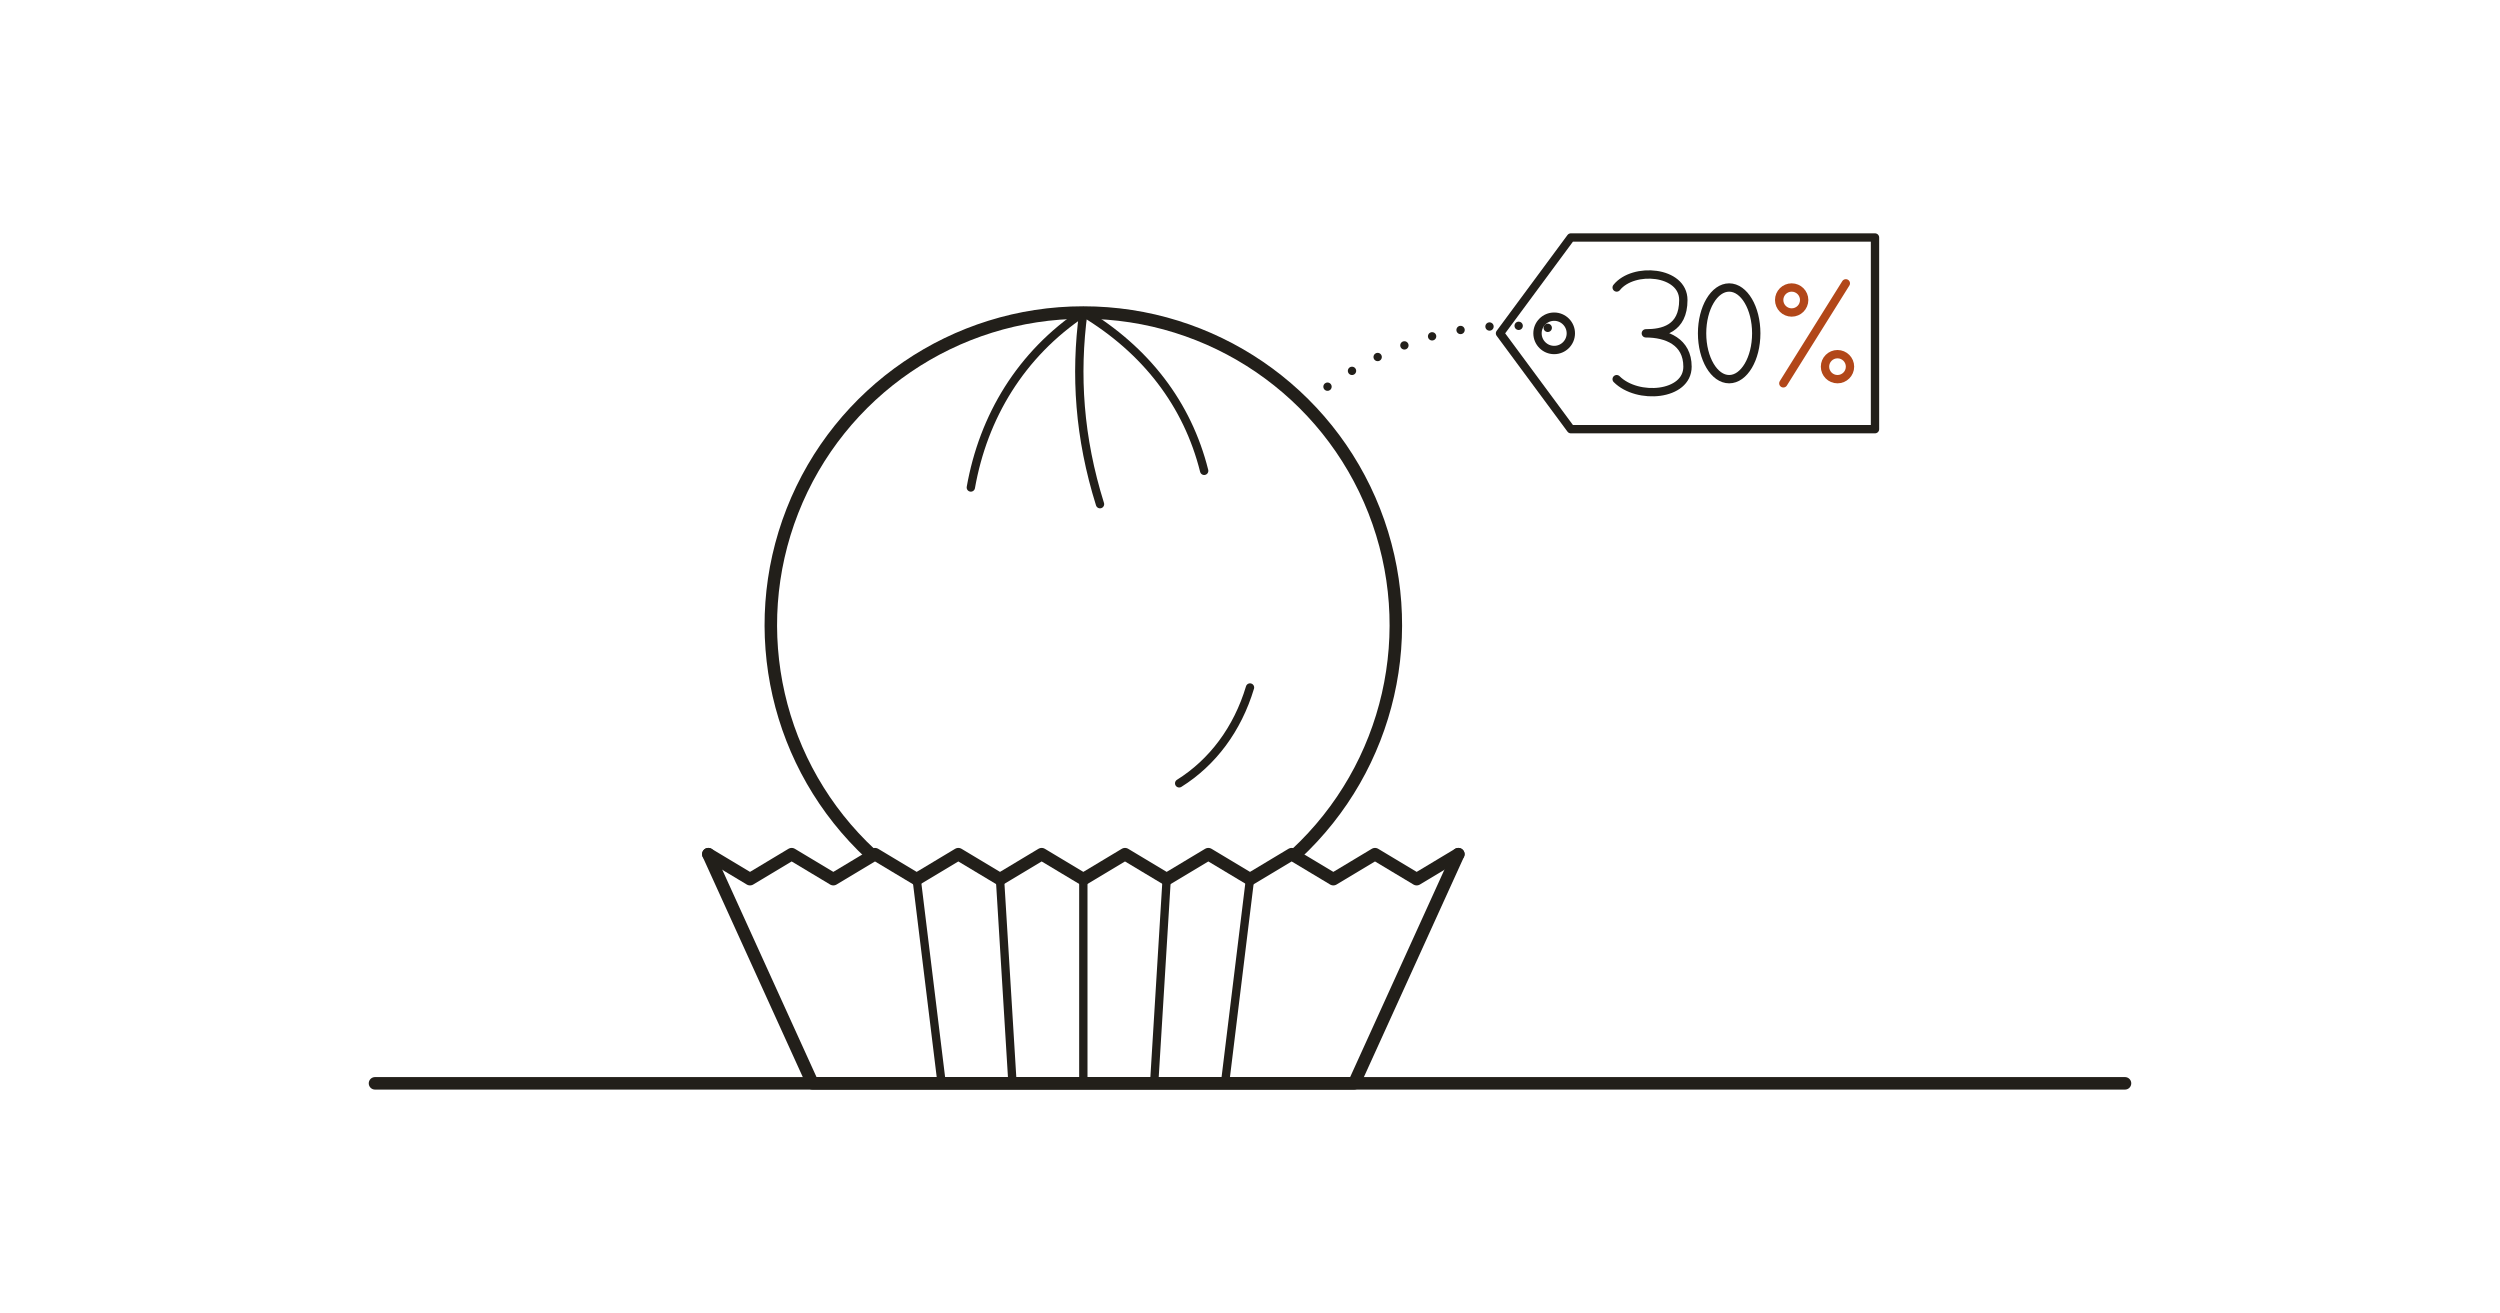
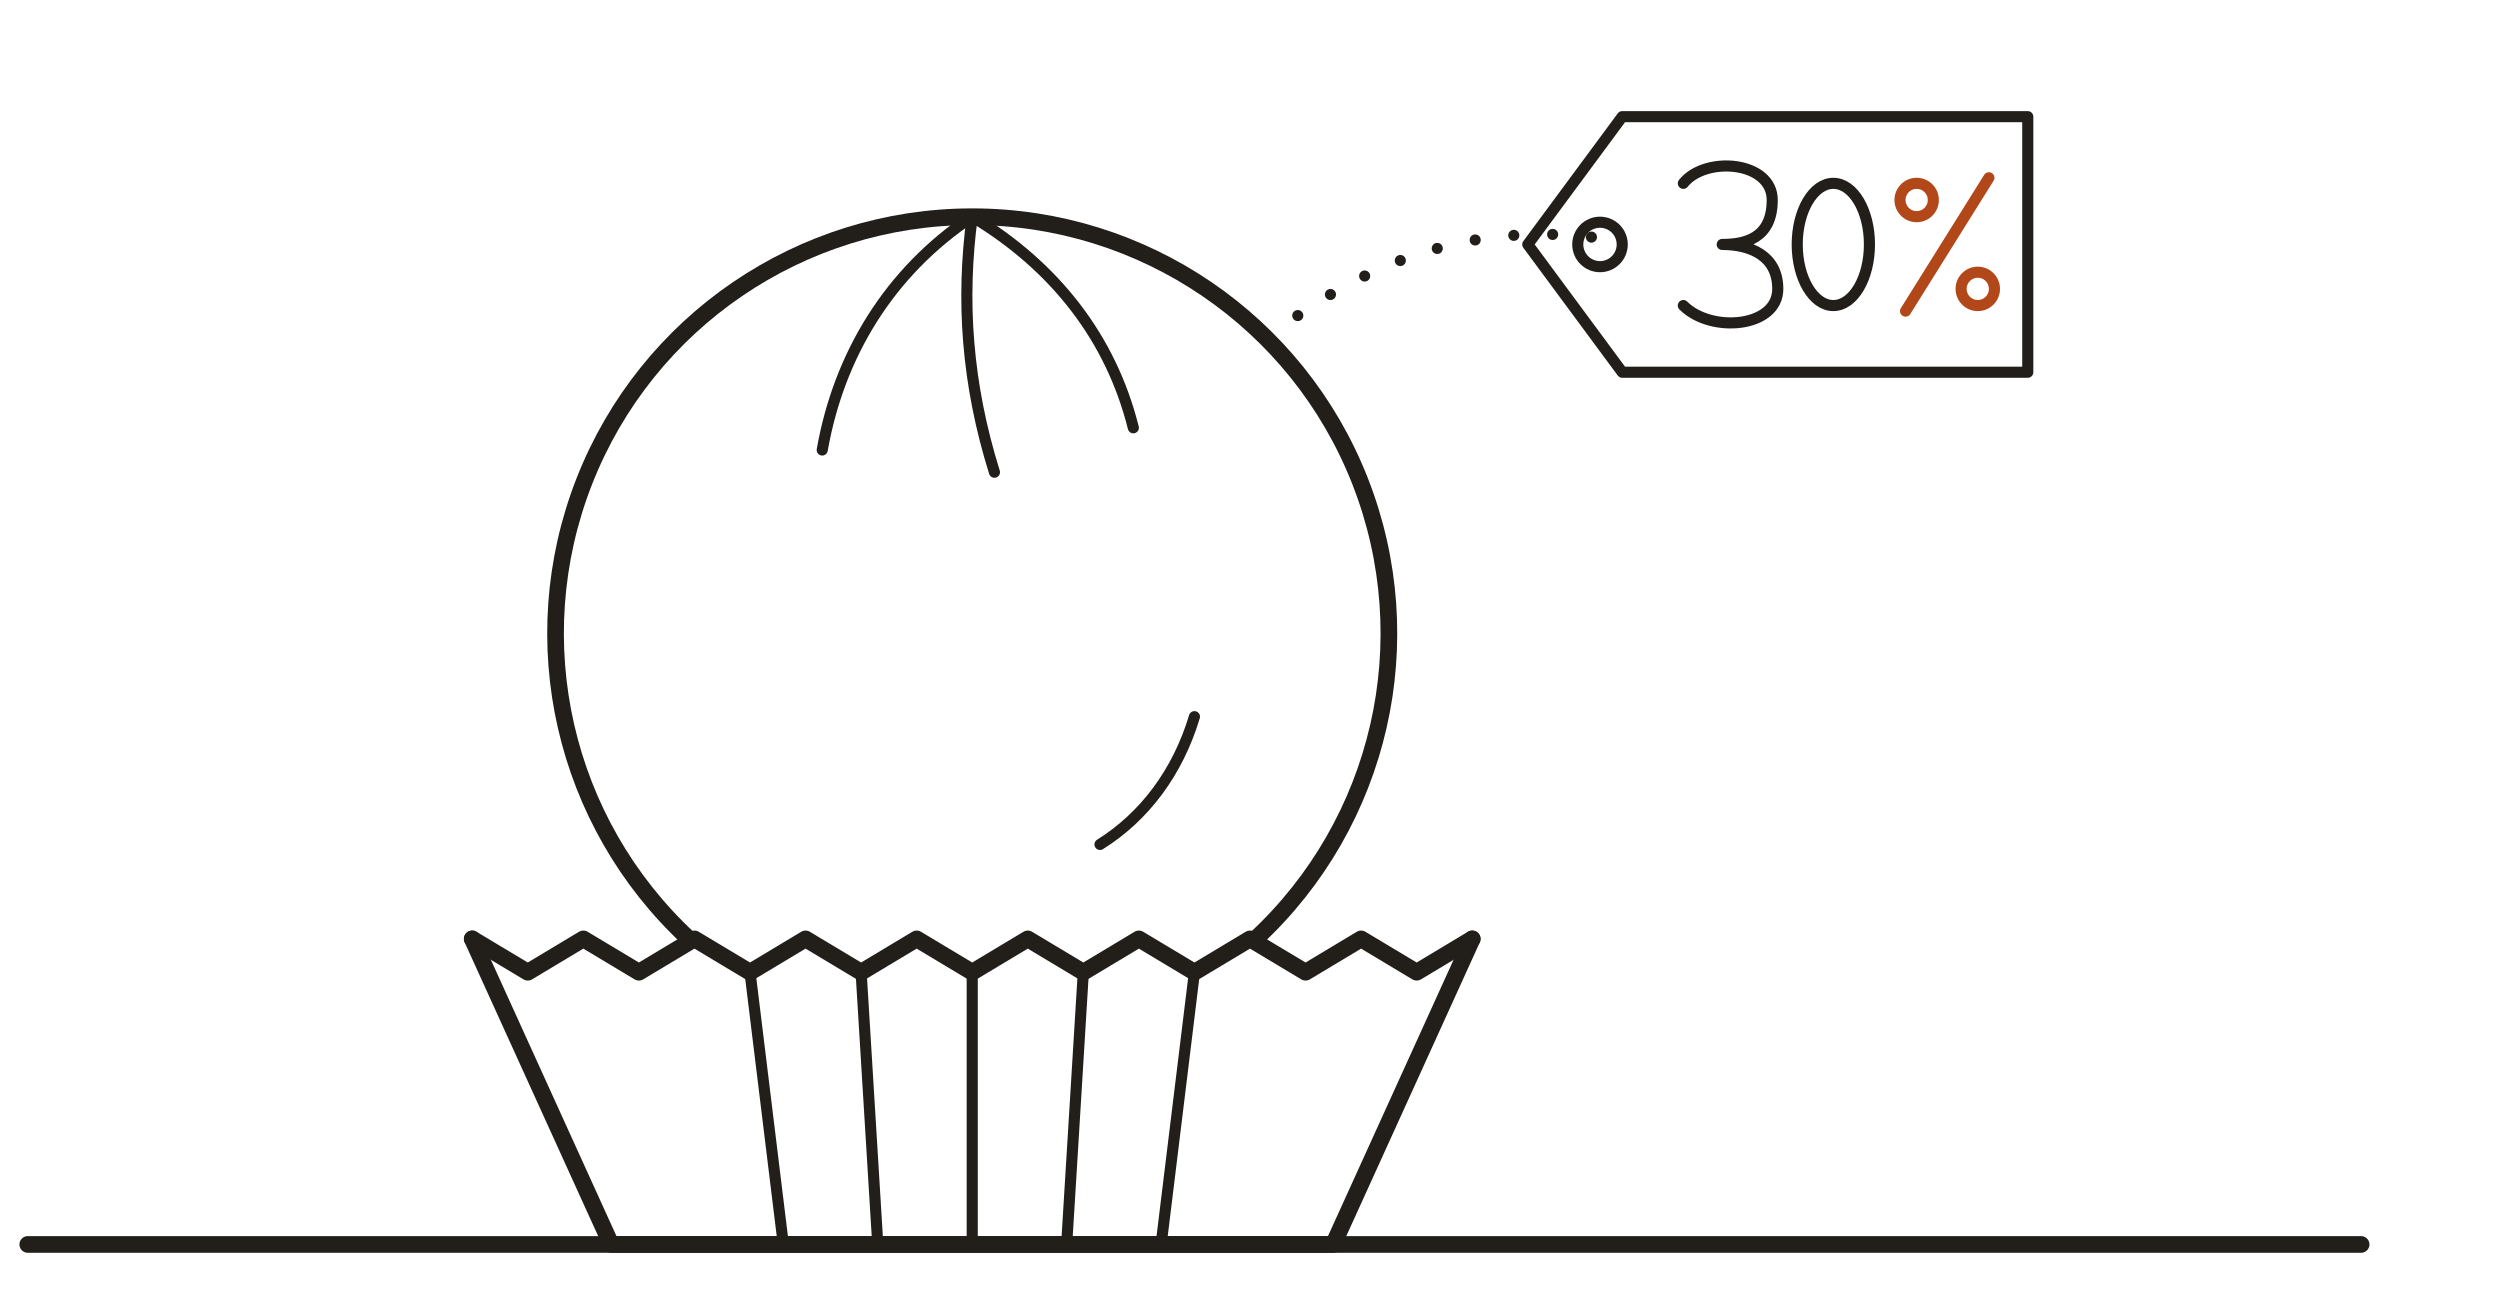
- <svg xmlns="http://www.w3.org/2000/svg" viewBox="0 0 1200 630" role="img" aria-hidden="true">
+ <svg xmlns="http://www.w3.org/2000/svg" viewBox="170 72 900 472.5" role="img" aria-hidden="true">
  <g fill="none" stroke="#221f1a" stroke-width="6" stroke-linecap="round" stroke-linejoin="round">
    <path d="M180 520H1020" />
    <path d="M418 410A150 150 0 1 1 622 410" />
    <path d="M340 410l20 12 20-12 20 12 20-12 20 12 20-12 20 12 20-12 20 12 20-12 20 12 20-12 20 12 20-12 20 12 20-12 20 12 20-12" />
    <path d="M340 410l50 110h260l50-110" />
    <g stroke-width="4">
      <path d="M440 422l12 98M480 422l6 98M520 422v98M560 422l-6 98M600 422l-12 98" />
      <path d="M520 150c-30 20-48 50-54 84M520 150c-4 30-2 60 8 92M520 150c30 18 50 44 58 76M600 330c-6 20-18 36-34 46" />
      <path d="M626 194c40-32 80-42 122-36" stroke-dasharray="0 14" />
      <path d="M720 160l34-46h146v92H754z" />
      <circle cx="746" cy="160" r="8" />
      <path d="M776 138c8-10 32-8 32 6s-10 16-18 16c10 0 20 4 20 16 0 14-24 16-34 6" />
      <ellipse cx="830" cy="160" rx="13" ry="22" />
    </g>
    <g stroke="#b24719" stroke-width="4">
      <circle cx="860" cy="144" r="6" />
      <circle cx="882" cy="176" r="6" />
      <path d="M886 136l-30 48" />
    </g>
  </g>
</svg>
